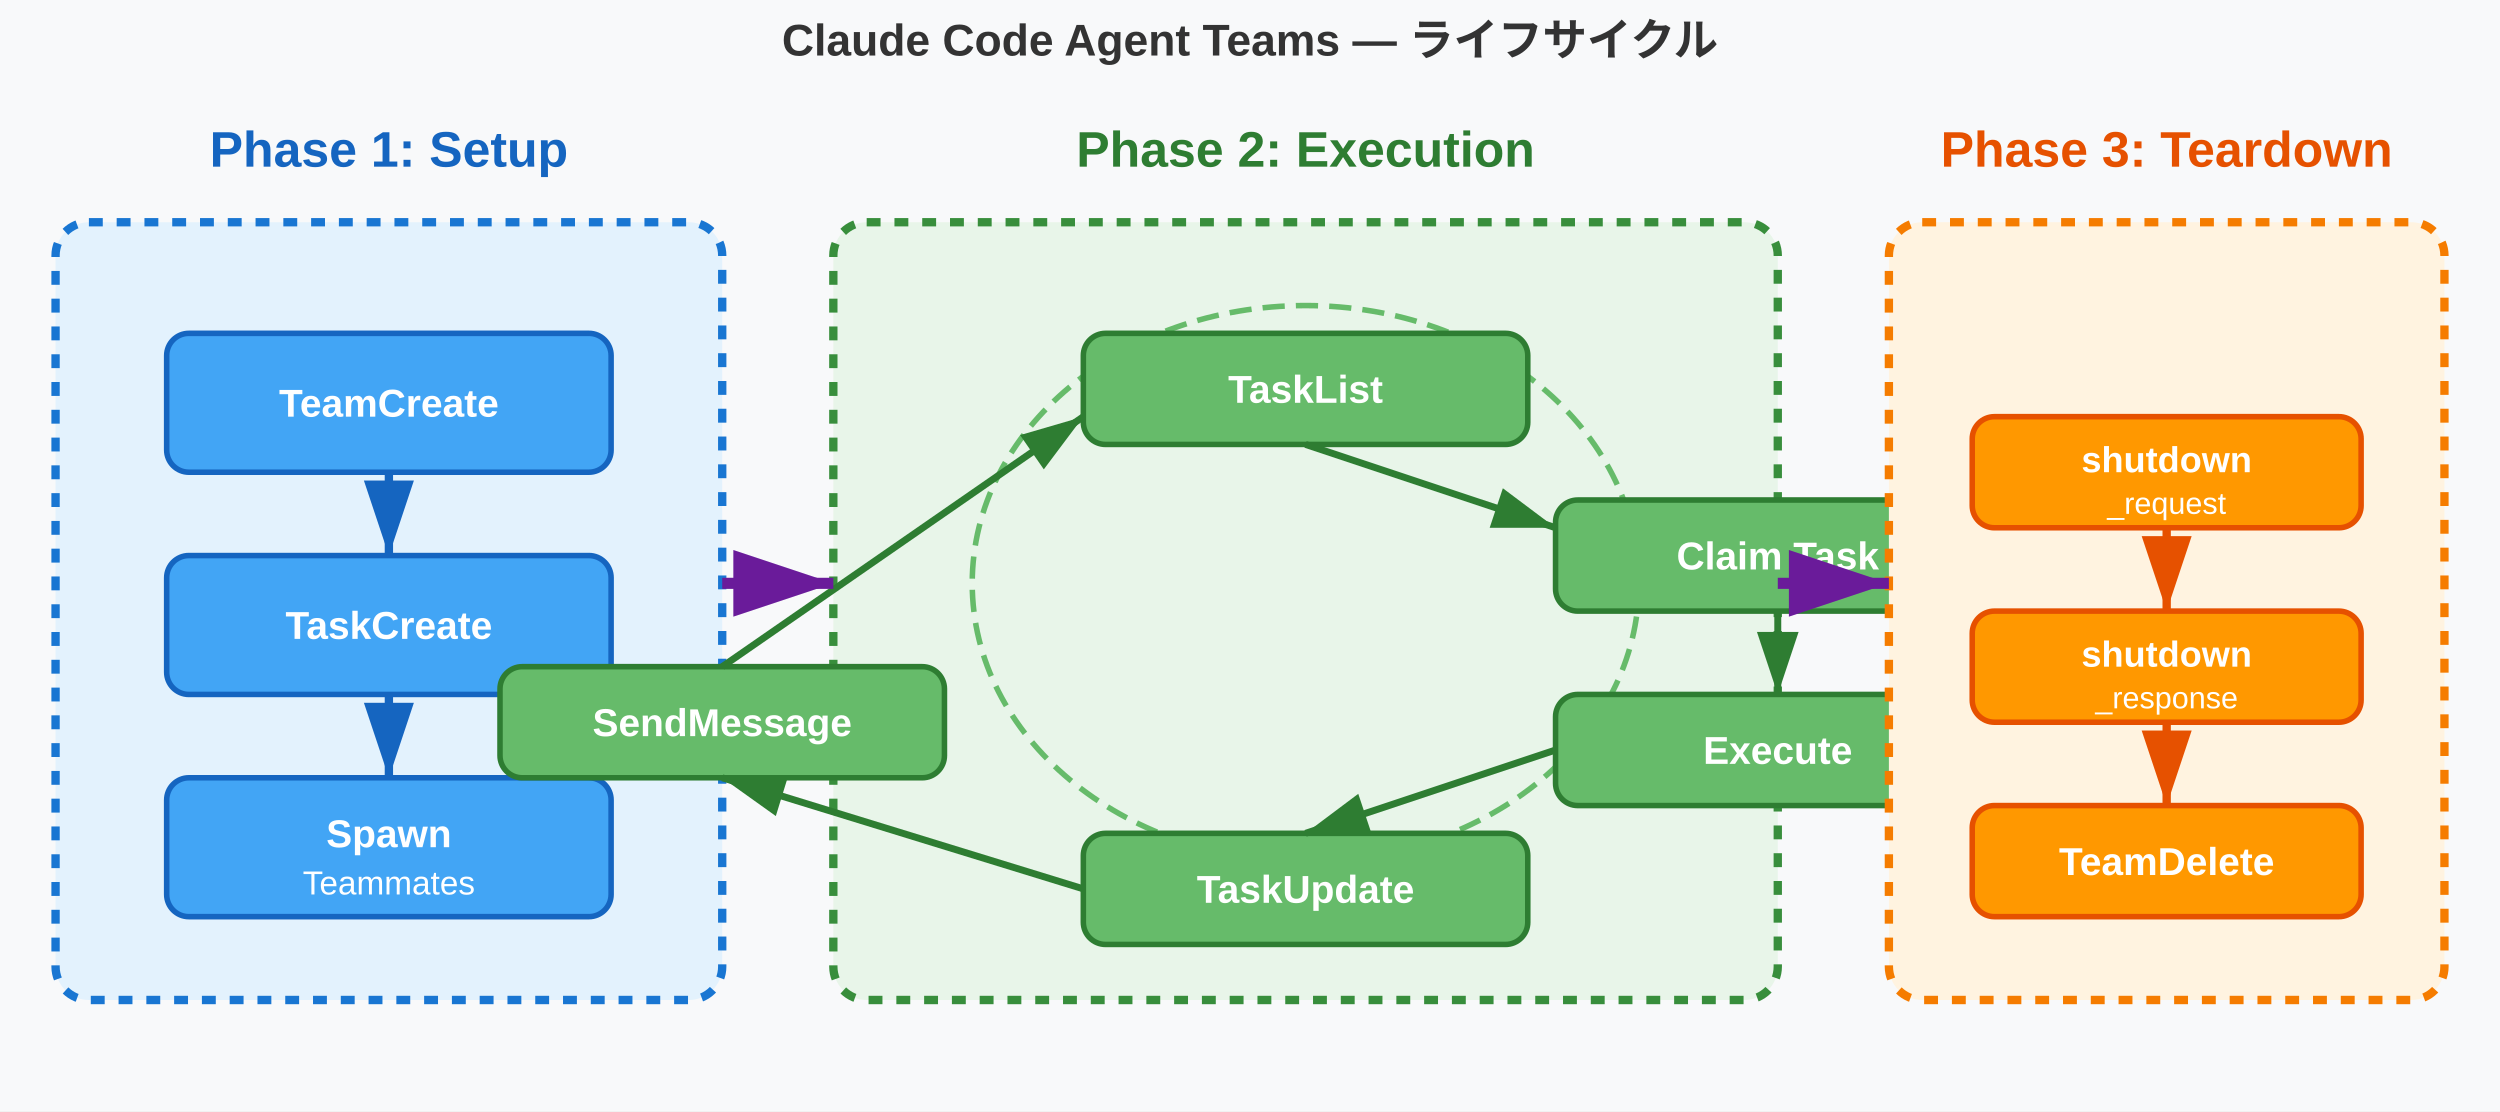
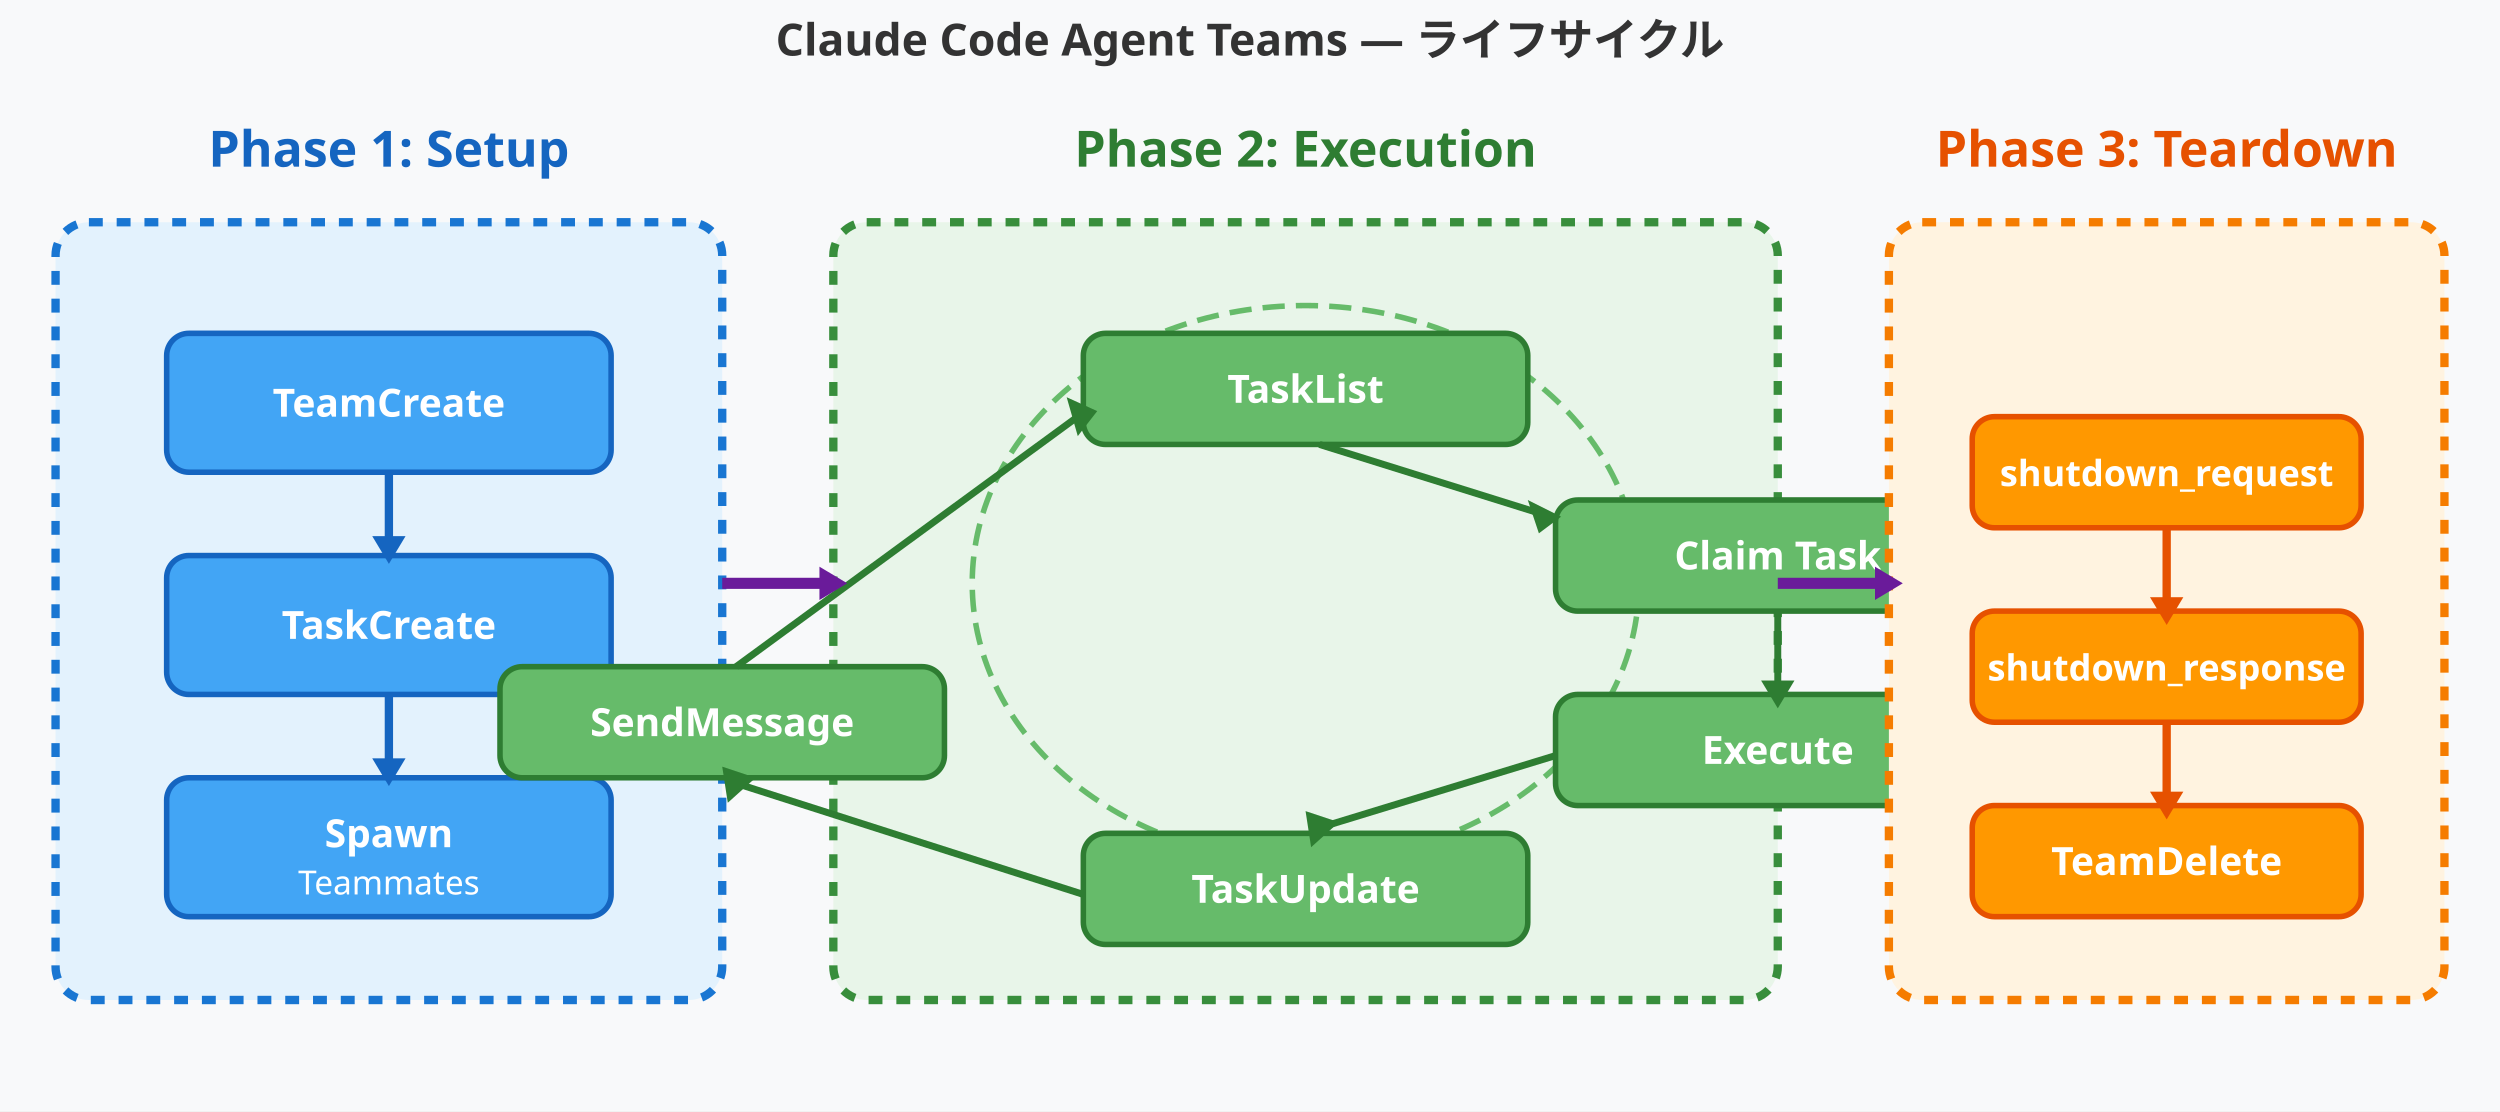
- <svg xmlns="http://www.w3.org/2000/svg" viewBox="0 0 900 400" style="max-height:70vh;max-width:100%;display:block;margin:0 auto;">
+ <svg xmlns="http://www.w3.org/2000/svg" viewBox="0 0 900 400" style="max-height:70vh;max-width:100%;display:block;margin:0 auto;letter-spacing:0">
  <rect width="900" height="400" fill="#f8f9fa" />
-   <g id="phase1">
-     <rect x="20" y="80" width="240" height="280" rx="12" fill="#E3F2FD" stroke="#1976D2" stroke-width="3" stroke-dasharray="5,5" />
-     <text x="140" y="60" text-anchor="middle" font-family="Arial" font-size="18" font-weight="bold" fill="#1565C0">Phase 1: Setup</text>
-     <rect x="60" y="120" width="160" height="50" rx="8" fill="#42A5F5" stroke="#1565C0" stroke-width="2" />
-     <text x="140" y="150" text-anchor="middle" font-family="Arial" font-size="14" font-weight="bold" fill="white">TeamCreate</text>
-     <rect x="60" y="200" width="160" height="50" rx="8" fill="#42A5F5" stroke="#1565C0" stroke-width="2" />
-     <text x="140" y="230" text-anchor="middle" font-family="Arial" font-size="14" font-weight="bold" fill="white">TaskCreate</text>
-     <rect x="60" y="280" width="160" height="50" rx="8" fill="#42A5F5" stroke="#1565C0" stroke-width="2" />
-     <text x="140" y="305" text-anchor="middle" font-family="Arial" font-size="14" font-weight="bold" fill="white">Spawn</text>
-     <text x="140" y="322" text-anchor="middle" font-family="Arial" font-size="12" fill="white">Teammates</text>
-     <defs>
-       <marker id="arrowBlue-lifecycle" markerWidth="10" markerHeight="10" refX="9" refY="3" orient="auto" markerUnits="strokeWidth">
-         <path d="M0,0 L0,6 L9,3 z" fill="#1565C0" />
-       </marker>
-       <marker id="arrowGreen-lifecycle" markerWidth="10" markerHeight="10" refX="9" refY="3" orient="auto" markerUnits="strokeWidth">
-         <path d="M0,0 L0,6 L9,3 z" fill="#2E7D32" />
-       </marker>
-       <marker id="arrowOrange-lifecycle" markerWidth="10" markerHeight="10" refX="9" refY="3" orient="auto" markerUnits="strokeWidth">
-         <path d="M0,0 L0,6 L9,3 z" fill="#E65100" />
-       </marker>
-       <marker id="arrowPurple-lifecycle" markerWidth="10" markerHeight="10" refX="9" refY="3" orient="auto" markerUnits="strokeWidth">
-         <path d="M0,0 L0,6 L9,3 z" fill="#6A1B9A" />
-       </marker>
-     </defs>
-     <path d="M 140 170 L 140 200" stroke="#1565C0" stroke-width="3" fill="none" marker-end="url(#arrowBlue-lifecycle)" />
-     <path d="M 140 250 L 140 280" stroke="#1565C0" stroke-width="3" fill="none" marker-end="url(#arrowBlue-lifecycle)" />
-   </g>
-   <g id="phase2">
-     <rect x="300" y="80" width="340" height="280" rx="12" fill="#E8F5E9" stroke="#388E3C" stroke-width="3" stroke-dasharray="5,5" />
-     <text x="470" y="60" text-anchor="middle" font-family="Arial" font-size="18" font-weight="bold" fill="#2E7D32">Phase 2: Execution</text>
-     <ellipse cx="470" cy="210" rx="120" ry="100" fill="none" stroke="#66BB6A" stroke-width="2" stroke-dasharray="8,4" />
-     <rect x="390" y="120" width="160" height="40" rx="8" fill="#66BB6A" stroke="#2E7D32" stroke-width="2" />
-     <text x="470" y="145" text-anchor="middle" font-family="Arial" font-size="14" font-weight="bold" fill="white">TaskList</text>
-     <rect x="560" y="180" width="160" height="40" rx="8" fill="#66BB6A" stroke="#2E7D32" stroke-width="2" />
-     <text x="640" y="205" text-anchor="middle" font-family="Arial" font-size="14" font-weight="bold" fill="white">Claim Task</text>
-     <rect x="560" y="250" width="160" height="40" rx="8" fill="#66BB6A" stroke="#2E7D32" stroke-width="2" />
-     <text x="640" y="275" text-anchor="middle" font-family="Arial" font-size="14" font-weight="bold" fill="white">Execute</text>
-     <rect x="390" y="300" width="160" height="40" rx="8" fill="#66BB6A" stroke="#2E7D32" stroke-width="2" />
-     <text x="470" y="325" text-anchor="middle" font-family="Arial" font-size="14" font-weight="bold" fill="white">TaskUpdate</text>
-     <rect x="180" y="240" width="160" height="40" rx="8" fill="#66BB6A" stroke="#2E7D32" stroke-width="2" />
-     <text x="260" y="265" text-anchor="middle" font-family="Arial" font-size="14" font-weight="bold" fill="white">SendMessage</text>
-     <path d="M 470 160 L 560 190" stroke="#2E7D32" stroke-width="2.5" fill="none" marker-end="url(#arrowGreen-lifecycle)" />
-     <path d="M 640 220 L 640 250" stroke="#2E7D32" stroke-width="2.5" fill="none" marker-end="url(#arrowGreen-lifecycle)" />
-     <path d="M 560 270 L 470 300" stroke="#2E7D32" stroke-width="2.5" fill="none" marker-end="url(#arrowGreen-lifecycle)" />
-     <path d="M 390 320 L 260 280" stroke="#2E7D32" stroke-width="2.5" fill="none" marker-end="url(#arrowGreen-lifecycle)" />
-     <path d="M 260 240 L 390 150" stroke="#2E7D32" stroke-width="2.5" fill="none" marker-end="url(#arrowGreen-lifecycle)" />
-   </g>
-   <g id="phase3">
-     <rect x="680" y="80" width="200" height="280" rx="12" fill="#FFF3E0" stroke="#F57C00" stroke-width="3" stroke-dasharray="5,5" />
-     <text x="780" y="60" text-anchor="middle" font-family="Arial" font-size="18" font-weight="bold" fill="#E65100">Phase 3: Teardown</text>
-     <rect x="710" y="150" width="140" height="40" rx="8" fill="#FF9800" stroke="#E65100" stroke-width="2" />
-     <text x="780" y="170" text-anchor="middle" font-family="Arial" font-size="13" font-weight="bold" fill="white">shutdown</text>
-     <text x="780" y="185" text-anchor="middle" font-family="Arial" font-size="11" fill="white">_request</text>
-     <rect x="710" y="220" width="140" height="40" rx="8" fill="#FF9800" stroke="#E65100" stroke-width="2" />
-     <text x="780" y="240" text-anchor="middle" font-family="Arial" font-size="13" font-weight="bold" fill="white">shutdown</text>
-     <text x="780" y="255" text-anchor="middle" font-family="Arial" font-size="11" fill="white">_response</text>
-     <rect x="710" y="290" width="140" height="40" rx="8" fill="#FF9800" stroke="#E65100" stroke-width="2" />
-     <text x="780" y="315" text-anchor="middle" font-family="Arial" font-size="14" font-weight="bold" fill="white">TeamDelete</text>
-     <path d="M 780 190 L 780 220" stroke="#E65100" stroke-width="3" fill="none" marker-end="url(#arrowOrange-lifecycle)" />
-     <path d="M 780 260 L 780 290" stroke="#E65100" stroke-width="3" fill="none" marker-end="url(#arrowOrange-lifecycle)" />
-   </g>
-   <path d="M 260 210 L 300 210" stroke="#6A1B9A" stroke-width="4" fill="none" marker-end="url(#arrowPurple-lifecycle)" />
-   <path d="M 640 210 L 680 210" stroke="#6A1B9A" stroke-width="4" fill="none" marker-end="url(#arrowPurple-lifecycle)" />
-   <text x="450" y="20" text-anchor="middle" font-family="Arial" font-size="16" font-weight="bold" fill="#333">Claude Code Agent Teams — ライフサイクル</text>
+   <text x="450" y="20" text-anchor="middle" font-family="sans-serif" font-size="16" font-weight="bold" fill="#333">Claude Code Agent Teams — ライフサイクル</text>
+   <rect x="20" y="80" width="240" height="280" rx="12" fill="#E3F2FD" stroke="#1976D2" stroke-width="3" stroke-dasharray="5,5" />
+   <text x="140" y="60" text-anchor="middle" font-family="sans-serif" font-size="18" font-weight="bold" fill="#1565C0">Phase 1: Setup</text>
+   <rect x="60" y="120" width="160" height="50" rx="8" fill="#42A5F5" stroke="#1565C0" stroke-width="2" />
+   <text x="140" y="150" text-anchor="middle" font-family="sans-serif" font-size="14" font-weight="bold" fill="white">TeamCreate</text>
+   <rect x="60" y="200" width="160" height="50" rx="8" fill="#42A5F5" stroke="#1565C0" stroke-width="2" />
+   <text x="140" y="230" text-anchor="middle" font-family="sans-serif" font-size="14" font-weight="bold" fill="white">TaskCreate</text>
+   <rect x="60" y="280" width="160" height="50" rx="8" fill="#42A5F5" stroke="#1565C0" stroke-width="2" />
+   <text x="140" y="305" text-anchor="middle" font-family="sans-serif" font-size="14" font-weight="bold" fill="white">Spawn</text>
+   <text x="140" y="322" text-anchor="middle" font-family="sans-serif" font-size="12" fill="white">Teammates</text>
+   <line x1="140" y1="170" x2="140" y2="195" stroke="#1565C0" stroke-width="3" />
+   <polygon points="134,193 140,203 146,193" fill="#1565C0" />
+   <line x1="140" y1="250" x2="140" y2="275" stroke="#1565C0" stroke-width="3" />
+   <polygon points="134,273 140,283 146,273" fill="#1565C0" />
+   <rect x="300" y="80" width="340" height="280" rx="12" fill="#E8F5E9" stroke="#388E3C" stroke-width="3" stroke-dasharray="5,5" />
+   <text x="470" y="60" text-anchor="middle" font-family="sans-serif" font-size="18" font-weight="bold" fill="#2E7D32">Phase 2: Execution</text>
+   <ellipse cx="470" cy="210" rx="120" ry="100" fill="none" stroke="#66BB6A" stroke-width="2" stroke-dasharray="8,4" />
+   <rect x="390" y="120" width="160" height="40" rx="8" fill="#66BB6A" stroke="#2E7D32" stroke-width="2" />
+   <text x="470" y="145" text-anchor="middle" font-family="sans-serif" font-size="14" font-weight="bold" fill="white">TaskList</text>
+   <rect x="560" y="180" width="160" height="40" rx="8" fill="#66BB6A" stroke="#2E7D32" stroke-width="2" />
+   <text x="640" y="205" text-anchor="middle" font-family="sans-serif" font-size="14" font-weight="bold" fill="white">Claim Task</text>
+   <rect x="560" y="250" width="160" height="40" rx="8" fill="#66BB6A" stroke="#2E7D32" stroke-width="2" />
+   <text x="640" y="275" text-anchor="middle" font-family="sans-serif" font-size="14" font-weight="bold" fill="white">Execute</text>
+   <rect x="390" y="300" width="160" height="40" rx="8" fill="#66BB6A" stroke="#2E7D32" stroke-width="2" />
+   <text x="470" y="325" text-anchor="middle" font-family="sans-serif" font-size="14" font-weight="bold" fill="white">TaskUpdate</text>
+   <rect x="180" y="240" width="160" height="40" rx="8" fill="#66BB6A" stroke="#2E7D32" stroke-width="2" />
+   <text x="260" y="265" text-anchor="middle" font-family="sans-serif" font-size="14" font-weight="bold" fill="white">SendMessage</text>
+   <line x1="475" y1="160" x2="555" y2="185" stroke="#2E7D32" stroke-width="2.5" />
+   <polygon points="550,180 562,186 554,192" fill="#2E7D32" />
+   <line x1="640" y1="220" x2="640" y2="247" stroke="#2E7D32" stroke-width="2.5" />
+   <polygon points="634,245 640,255 646,245" fill="#2E7D32" />
+   <line x1="560" y1="272" x2="475" y2="298" stroke="#2E7D32" stroke-width="2.5" />
+   <polygon points="470,292 472,305 482,296" fill="#2E7D32" />
+   <line x1="390" y1="322" x2="265" y2="282" stroke="#2E7D32" stroke-width="2.5" />
+   <polygon points="260,276 262,289 272,280" fill="#2E7D32" />
+   <line x1="265" y1="240" x2="388" y2="150" stroke="#2E7D32" stroke-width="2.5" />
+   <polygon points="384,143 395,148 388,157" fill="#2E7D32" />
+   <rect x="680" y="80" width="200" height="280" rx="12" fill="#FFF3E0" stroke="#F57C00" stroke-width="3" stroke-dasharray="5,5" />
+   <text x="780" y="60" text-anchor="middle" font-family="sans-serif" font-size="18" font-weight="bold" fill="#E65100">Phase 3: Teardown</text>
+   <rect x="710" y="150" width="140" height="40" rx="8" fill="#FF9800" stroke="#E65100" stroke-width="2" />
+   <text x="780" y="175" text-anchor="middle" font-family="sans-serif" font-size="13" font-weight="bold" fill="white">shutdown_request</text>
+   <rect x="710" y="220" width="140" height="40" rx="8" fill="#FF9800" stroke="#E65100" stroke-width="2" />
+   <text x="780" y="245" text-anchor="middle" font-family="sans-serif" font-size="13" font-weight="bold" fill="white">shutdown_response</text>
+   <rect x="710" y="290" width="140" height="40" rx="8" fill="#FF9800" stroke="#E65100" stroke-width="2" />
+   <text x="780" y="315" text-anchor="middle" font-family="sans-serif" font-size="14" font-weight="bold" fill="white">TeamDelete</text>
+   <line x1="780" y1="190" x2="780" y2="217" stroke="#E65100" stroke-width="3" />
+   <polygon points="774,215 780,225 786,215" fill="#E65100" />
+   <line x1="780" y1="260" x2="780" y2="287" stroke="#E65100" stroke-width="3" />
+   <polygon points="774,285 780,295 786,285" fill="#E65100" />
+   <line x1="260" y1="210" x2="297" y2="210" stroke="#6A1B9A" stroke-width="4" />
+   <polygon points="295,204 305,210 295,216" fill="#6A1B9A" />
+   <line x1="640" y1="210" x2="677" y2="210" stroke="#6A1B9A" stroke-width="4" />
+   <polygon points="675,204 685,210 675,216" fill="#6A1B9A" />
</svg>
